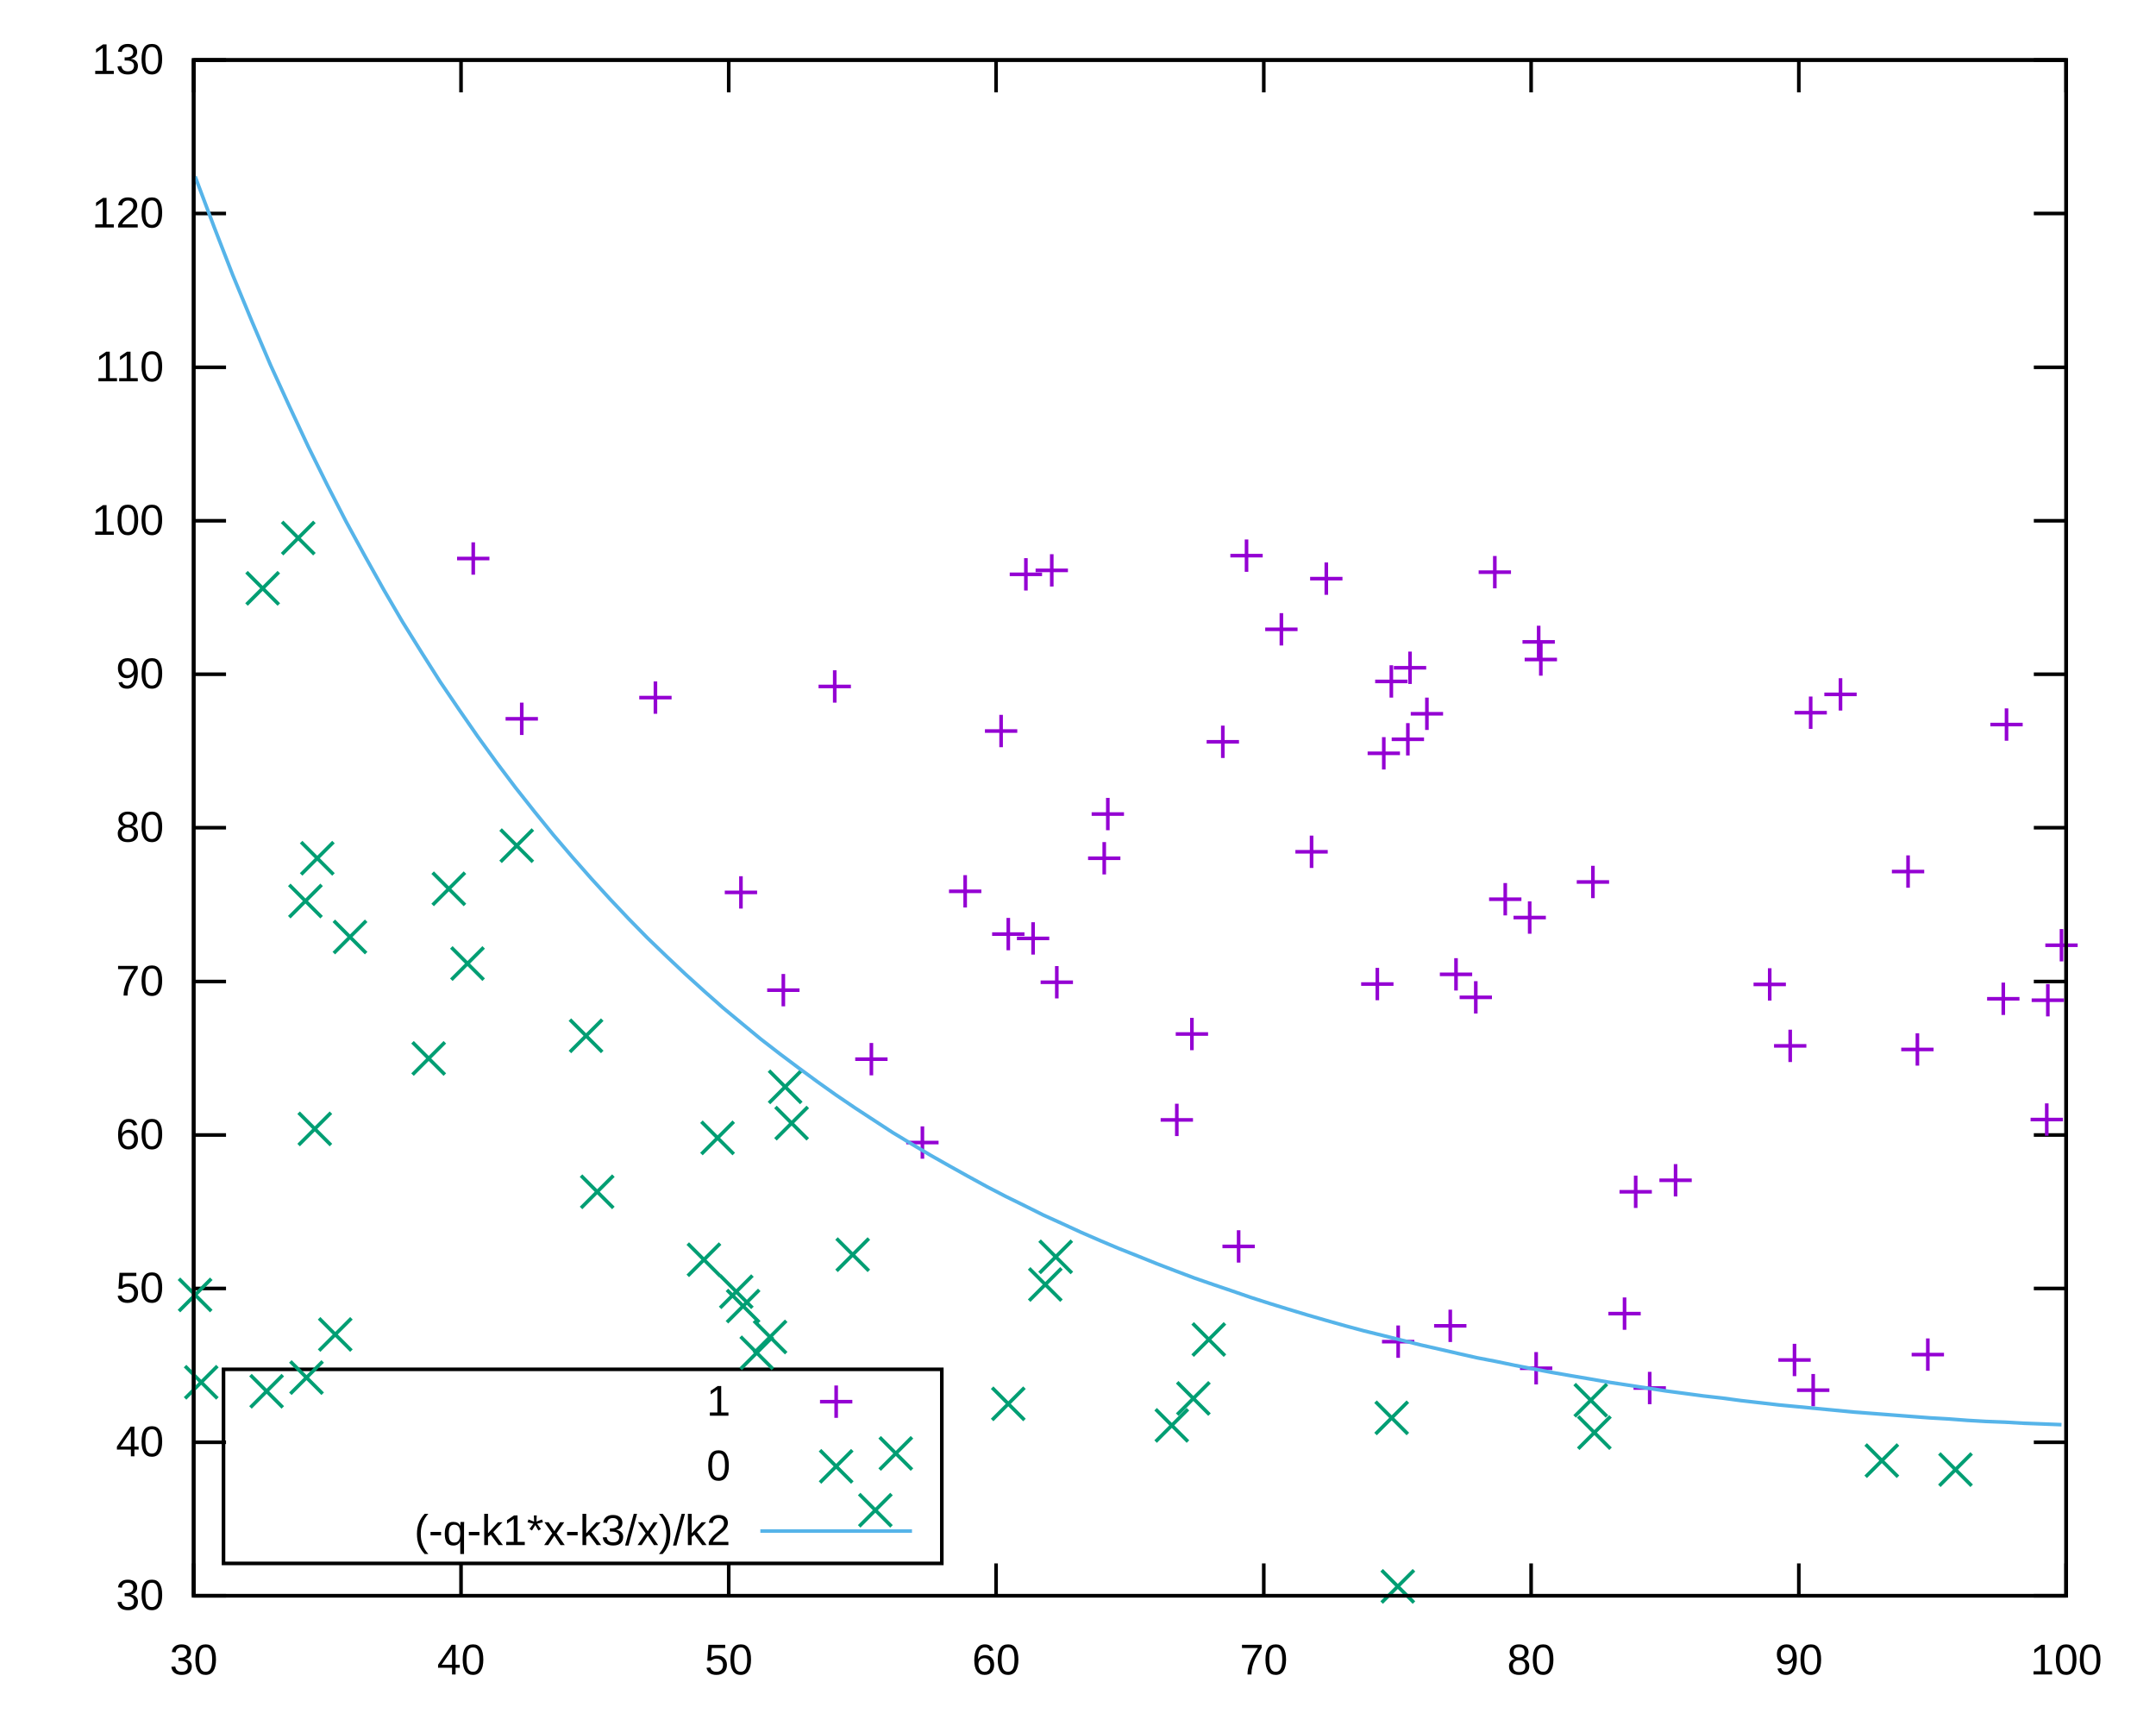
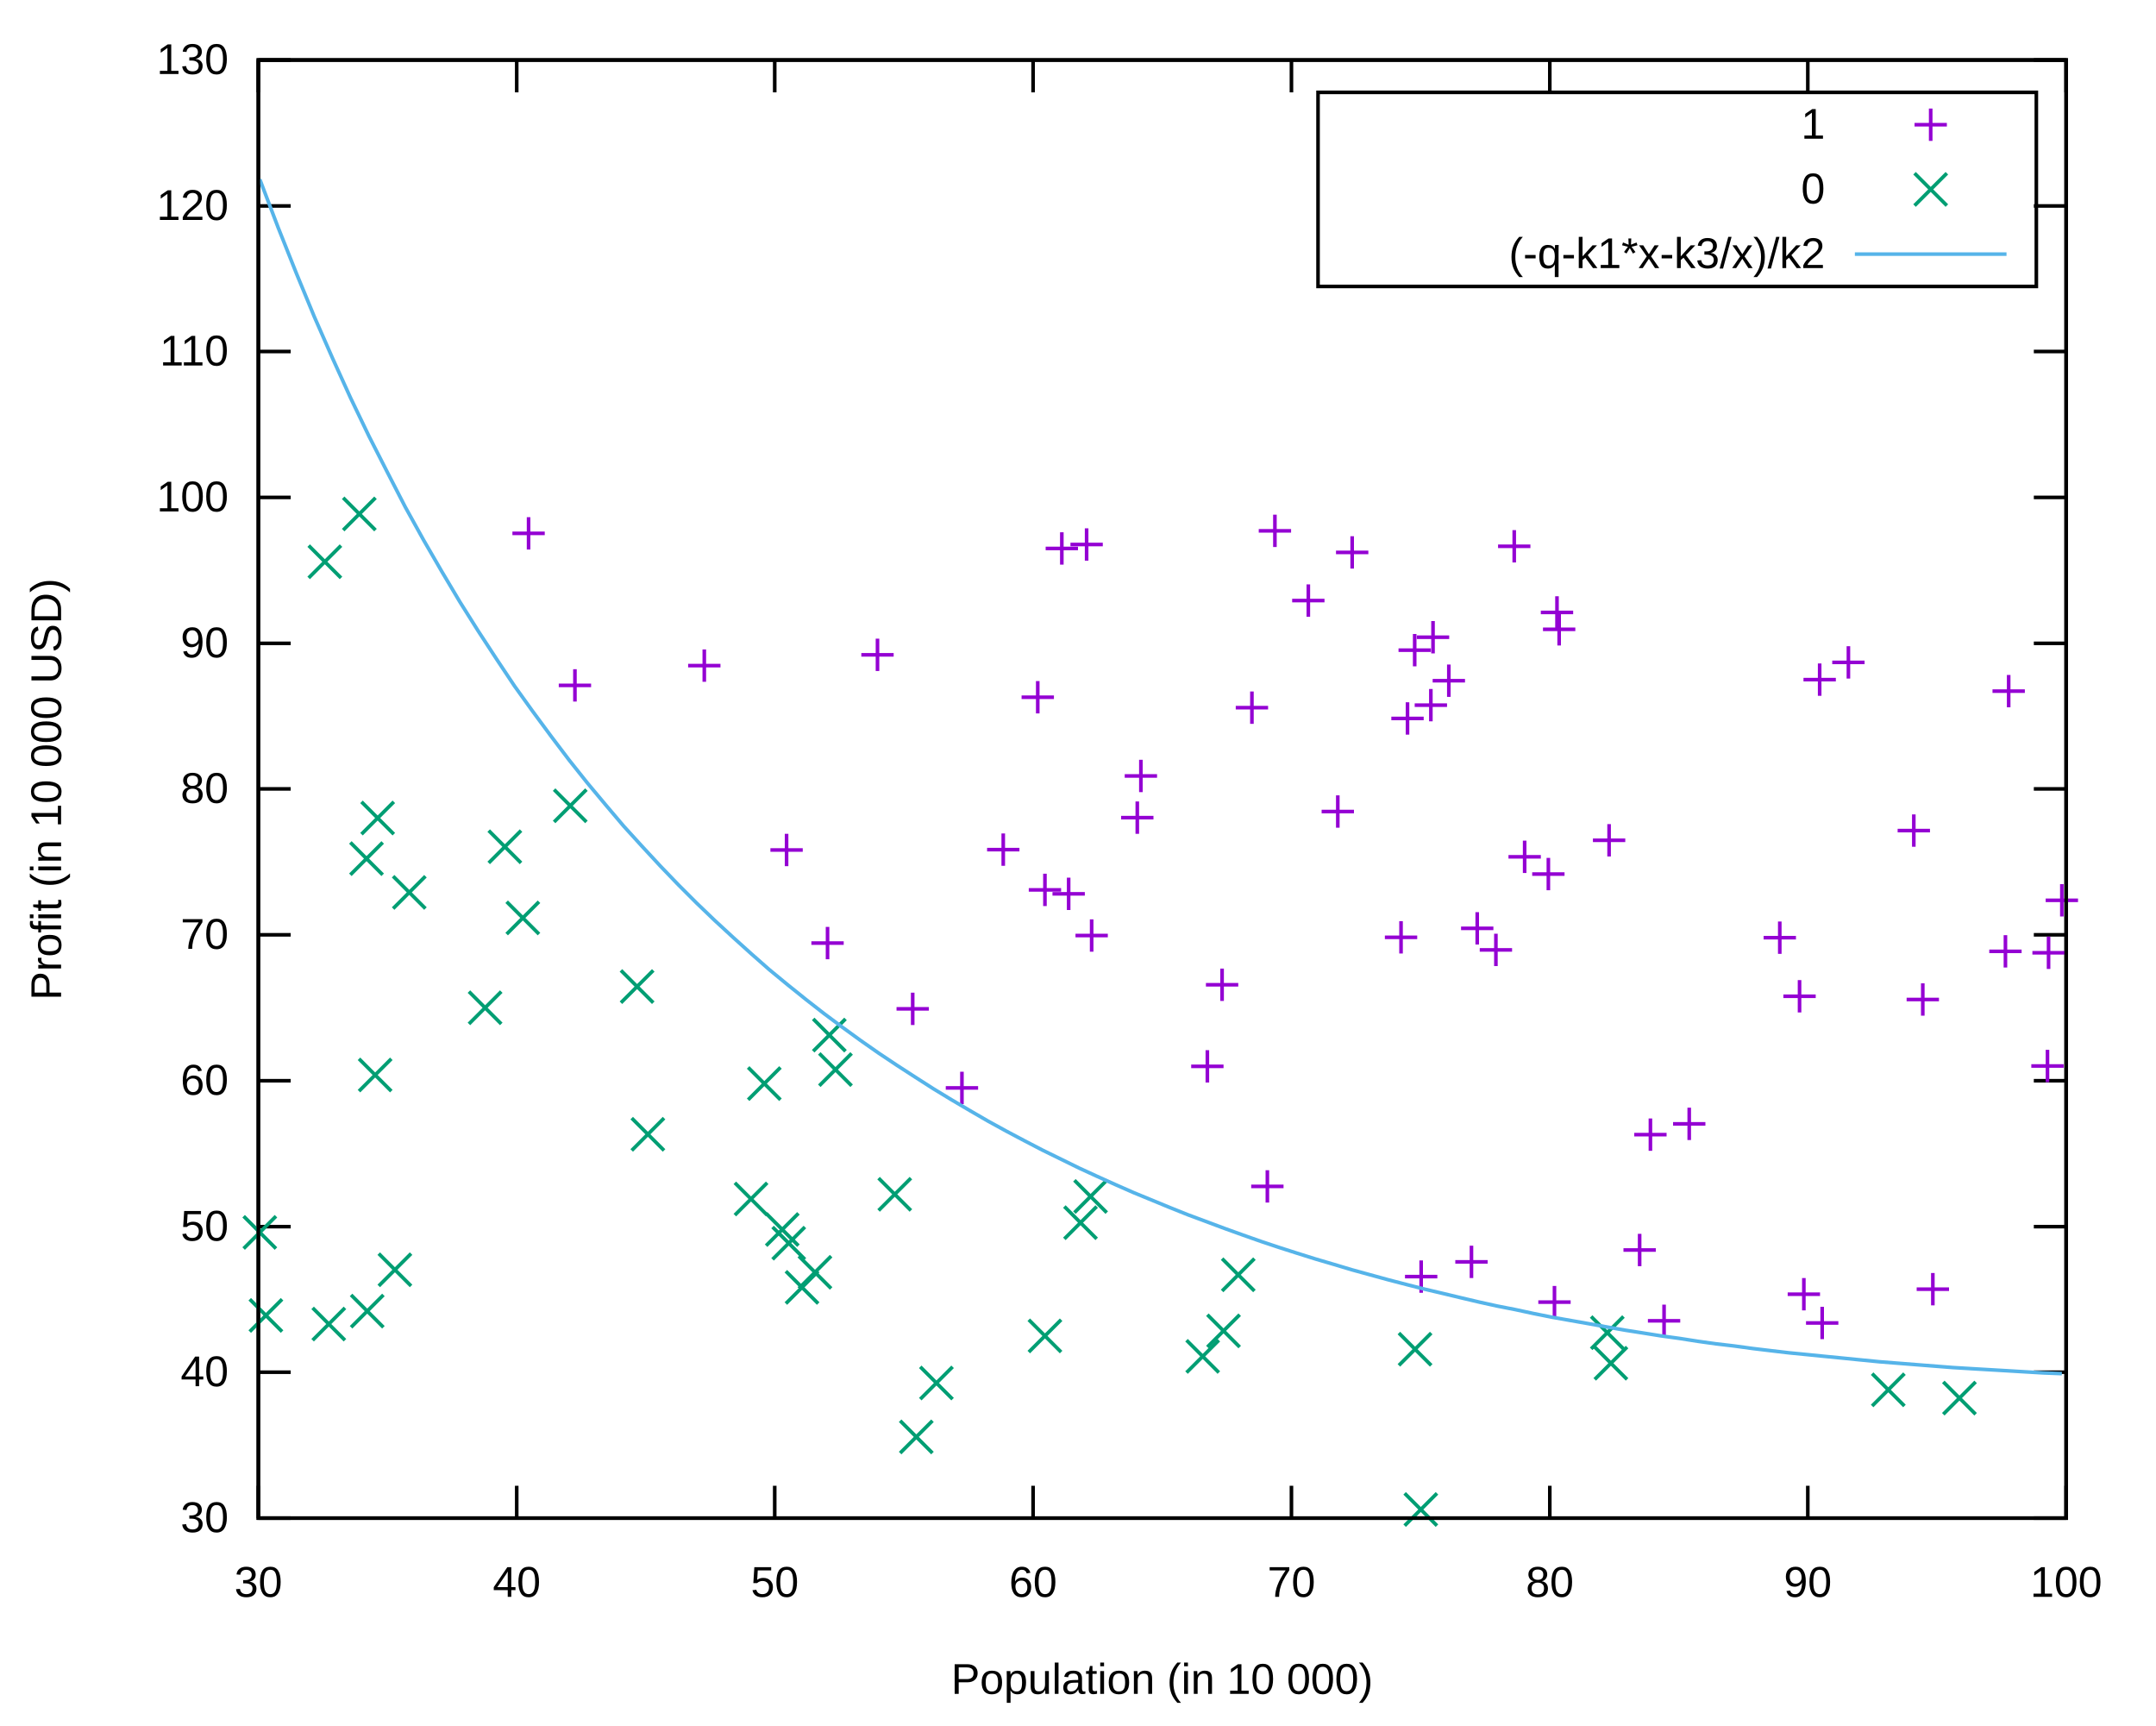
<svg xmlns="http://www.w3.org/2000/svg" xmlns:xlink="http://www.w3.org/1999/xlink" width="600" height="480" viewBox="0 0 600 480">
  <g id="gnuplot_canvas">
    <rect x="0" y="0" width="600" height="480" fill="none" />
    <defs>
      <circle id="gpDot" r="0.5" stroke-width="0.5" />
      <path id="gpPt0" stroke-width="0.222" stroke="currentColor" d="M-1,0 h2 M0,-1 v2" />
      <path id="gpPt1" stroke-width="0.222" stroke="currentColor" d="M-1,-1 L1,1 M1,-1 L-1,1" />
      <path id="gpPt2" stroke-width="0.222" stroke="currentColor" d="M-1,0 L1,0 M0,-1 L0,1 M-1,-1 L1,1 M-1,1 L1,-1" />
      <rect id="gpPt3" stroke-width="0.222" stroke="currentColor" x="-1" y="-1" width="2" height="2" />
      <rect id="gpPt4" stroke-width="0.222" stroke="currentColor" fill="currentColor" x="-1" y="-1" width="2" height="2" />
      <circle id="gpPt5" stroke-width="0.222" stroke="currentColor" cx="0" cy="0" r="1" />
      <use xlink:href="#gpPt5" id="gpPt6" fill="currentColor" stroke="none" />
      <path id="gpPt7" stroke-width="0.222" stroke="currentColor" d="M0,-1.33 L-1.33,0.67 L1.33,0.67 z" />
      <use xlink:href="#gpPt7" id="gpPt8" fill="currentColor" stroke="none" />
      <use xlink:href="#gpPt7" id="gpPt9" stroke="currentColor" transform="rotate(180)" />
      <use xlink:href="#gpPt9" id="gpPt10" fill="currentColor" stroke="none" />
      <use xlink:href="#gpPt3" id="gpPt11" stroke="currentColor" transform="rotate(45)" />
      <use xlink:href="#gpPt11" id="gpPt12" fill="currentColor" stroke="none" />
      <path id="gpPt13" stroke-width="0.222" stroke="currentColor" d="M0,1.330 L1.265,0.411 L0.782,-1.067 L-0.782,-1.076 L-1.265,0.411 z" />
      <use xlink:href="#gpPt13" id="gpPt14" fill="currentColor" stroke="none" />
      <filter id="textbox" filterUnits="objectBoundingBox" x="0" y="0" height="1" width="1">
        <feFlood flood-color="white" flood-opacity="1" result="bgnd" />
        <feComposite in="SourceGraphic" in2="bgnd" operator="atop" />
      </filter>
      <filter id="greybox" filterUnits="objectBoundingBox" x="0" y="0" height="1" width="1">
        <feFlood flood-color="lightgrey" flood-opacity="1" result="grey" />
        <feComposite in="SourceGraphic" in2="grey" operator="atop" />
      </filter>
    </defs>
    <g fill="none" color="white" stroke="black" stroke-width="1.00" stroke-linecap="butt" stroke-linejoin="miter">
</g>
    <g fill="none" color="black" stroke="currentColor" stroke-width="1.00" stroke-linecap="butt" stroke-linejoin="miter">
-       <path stroke="black" d="M53.9,444.0 L62.9,444.0 M575.0,444.0 L566.0,444.0  " />
-       <g transform="translate(45.6,447.9)" stroke="none" fill="black" font-family="Arial" font-size="12.00" text-anchor="end">
+       <path stroke="black" d="M71.9,422.4 L80.9,422.4 M575.0,422.4 L566.0,422.4  " />
+       <g transform="translate(63.6,426.3)" stroke="none" fill="black" font-family="Arial" font-size="12.00" text-anchor="end">
        <text>
          <tspan font-family="Arial"> 30</tspan>
        </text>
      </g>
    </g>
    <g fill="none" color="black" stroke="currentColor" stroke-width="1.00" stroke-linecap="butt" stroke-linejoin="miter">
-       <path stroke="black" d="M53.9,401.3 L62.9,401.3 M575.0,401.3 L566.0,401.3  " />
-       <g transform="translate(45.6,405.2)" stroke="none" fill="black" font-family="Arial" font-size="12.00" text-anchor="end">
+       <path stroke="black" d="M71.9,381.8 L80.9,381.8 M575.0,381.8 L566.0,381.8  " />
+       <g transform="translate(63.6,385.7)" stroke="none" fill="black" font-family="Arial" font-size="12.00" text-anchor="end">
        <text>
          <tspan font-family="Arial"> 40</tspan>
        </text>
      </g>
    </g>
    <g fill="none" color="black" stroke="currentColor" stroke-width="1.00" stroke-linecap="butt" stroke-linejoin="miter">
-       <path stroke="black" d="M53.9,358.5 L62.9,358.5 M575.0,358.5 L566.0,358.5  " />
-       <g transform="translate(45.6,362.4)" stroke="none" fill="black" font-family="Arial" font-size="12.00" text-anchor="end">
+       <path stroke="black" d="M71.9,341.3 L80.9,341.3 M575.0,341.3 L566.0,341.3  " />
+       <g transform="translate(63.6,345.2)" stroke="none" fill="black" font-family="Arial" font-size="12.00" text-anchor="end">
        <text>
          <tspan font-family="Arial"> 50</tspan>
        </text>
      </g>
    </g>
    <g fill="none" color="black" stroke="currentColor" stroke-width="1.00" stroke-linecap="butt" stroke-linejoin="miter">
-       <path stroke="black" d="M53.9,315.8 L62.9,315.8 M575.0,315.8 L566.0,315.8  " />
-       <g transform="translate(45.6,319.7)" stroke="none" fill="black" font-family="Arial" font-size="12.00" text-anchor="end">
+       <path stroke="black" d="M71.9,300.7 L80.9,300.7 M575.0,300.7 L566.0,300.7  " />
+       <g transform="translate(63.6,304.6)" stroke="none" fill="black" font-family="Arial" font-size="12.00" text-anchor="end">
        <text>
          <tspan font-family="Arial"> 60</tspan>
        </text>
      </g>
    </g>
    <g fill="none" color="black" stroke="currentColor" stroke-width="1.00" stroke-linecap="butt" stroke-linejoin="miter">
-       <path stroke="black" d="M53.9,273.1 L62.9,273.1 M575.0,273.1 L566.0,273.1  " />
-       <g transform="translate(45.6,277.0)" stroke="none" fill="black" font-family="Arial" font-size="12.00" text-anchor="end">
+       <path stroke="black" d="M71.9,260.1 L80.9,260.1 M575.0,260.1 L566.0,260.1  " />
+       <g transform="translate(63.6,264.0)" stroke="none" fill="black" font-family="Arial" font-size="12.00" text-anchor="end">
        <text>
          <tspan font-family="Arial"> 70</tspan>
        </text>
      </g>
    </g>
    <g fill="none" color="black" stroke="currentColor" stroke-width="1.00" stroke-linecap="butt" stroke-linejoin="miter">
-       <path stroke="black" d="M53.9,230.3 L62.9,230.3 M575.0,230.3 L566.0,230.3  " />
-       <g transform="translate(45.6,234.2)" stroke="none" fill="black" font-family="Arial" font-size="12.00" text-anchor="end">
+       <path stroke="black" d="M71.9,219.5 L80.9,219.5 M575.0,219.5 L566.0,219.5  " />
+       <g transform="translate(63.6,223.4)" stroke="none" fill="black" font-family="Arial" font-size="12.00" text-anchor="end">
        <text>
          <tspan font-family="Arial"> 80</tspan>
        </text>
      </g>
    </g>
    <g fill="none" color="black" stroke="currentColor" stroke-width="1.00" stroke-linecap="butt" stroke-linejoin="miter">
-       <path stroke="black" d="M53.9,187.6 L62.9,187.6 M575.0,187.6 L566.0,187.6  " />
-       <g transform="translate(45.6,191.5)" stroke="none" fill="black" font-family="Arial" font-size="12.00" text-anchor="end">
+       <path stroke="black" d="M71.9,179.0 L80.9,179.0 M575.0,179.0 L566.0,179.0  " />
+       <g transform="translate(63.6,182.9)" stroke="none" fill="black" font-family="Arial" font-size="12.00" text-anchor="end">
        <text>
          <tspan font-family="Arial"> 90</tspan>
        </text>
      </g>
    </g>
    <g fill="none" color="black" stroke="currentColor" stroke-width="1.00" stroke-linecap="butt" stroke-linejoin="miter">
-       <path stroke="black" d="M53.9,144.9 L62.9,144.9 M575.0,144.9 L566.0,144.9  " />
-       <g transform="translate(45.6,148.8)" stroke="none" fill="black" font-family="Arial" font-size="12.00" text-anchor="end">
+       <path stroke="black" d="M71.9,138.4 L80.9,138.4 M575.0,138.4 L566.0,138.4  " />
+       <g transform="translate(63.6,142.3)" stroke="none" fill="black" font-family="Arial" font-size="12.00" text-anchor="end">
        <text>
          <tspan font-family="Arial"> 100</tspan>
        </text>
      </g>
    </g>
    <g fill="none" color="black" stroke="currentColor" stroke-width="1.00" stroke-linecap="butt" stroke-linejoin="miter">
-       <path stroke="black" d="M53.9,102.2 L62.9,102.2 M575.0,102.2 L566.0,102.2  " />
-       <g transform="translate(45.6,106.1)" stroke="none" fill="black" font-family="Arial" font-size="12.00" text-anchor="end">
+       <path stroke="black" d="M71.9,97.8 L80.9,97.8 M575.0,97.8 L566.0,97.8  " />
+       <g transform="translate(63.6,101.7)" stroke="none" fill="black" font-family="Arial" font-size="12.00" text-anchor="end">
        <text>
          <tspan font-family="Arial"> 110</tspan>
        </text>
      </g>
    </g>
    <g fill="none" color="black" stroke="currentColor" stroke-width="1.00" stroke-linecap="butt" stroke-linejoin="miter">
-       <path stroke="black" d="M53.9,59.4 L62.9,59.4 M575.0,59.4 L566.0,59.4  " />
-       <g transform="translate(45.6,63.3)" stroke="none" fill="black" font-family="Arial" font-size="12.00" text-anchor="end">
+       <path stroke="black" d="M71.9,57.3 L80.9,57.3 M575.0,57.3 L566.0,57.3  " />
+       <g transform="translate(63.6,61.2)" stroke="none" fill="black" font-family="Arial" font-size="12.00" text-anchor="end">
        <text>
          <tspan font-family="Arial"> 120</tspan>
        </text>
      </g>
    </g>
    <g fill="none" color="black" stroke="currentColor" stroke-width="1.00" stroke-linecap="butt" stroke-linejoin="miter">
-       <path stroke="black" d="M53.9,16.7 L62.9,16.7 M575.0,16.7 L566.0,16.7  " />
-       <g transform="translate(45.6,20.6)" stroke="none" fill="black" font-family="Arial" font-size="12.00" text-anchor="end">
+       <path stroke="black" d="M71.9,16.7 L80.9,16.7 M575.0,16.7 L566.0,16.7  " />
+       <g transform="translate(63.6,20.6)" stroke="none" fill="black" font-family="Arial" font-size="12.00" text-anchor="end">
        <text>
          <tspan font-family="Arial"> 130</tspan>
        </text>
      </g>
    </g>
    <g fill="none" color="black" stroke="currentColor" stroke-width="1.00" stroke-linecap="butt" stroke-linejoin="miter">
-       <path stroke="black" d="M53.9,444.0 L53.9,435.0 M53.9,16.7 L53.9,25.7  " />
-       <g transform="translate(53.9,465.9)" stroke="none" fill="black" font-family="Arial" font-size="12.00" text-anchor="middle">
+       <path stroke="black" d="M71.9,422.4 L71.9,413.4 M71.9,16.7 L71.9,25.7  " />
+       <g transform="translate(71.9,444.3)" stroke="none" fill="black" font-family="Arial" font-size="12.00" text-anchor="middle">
        <text>
          <tspan font-family="Arial"> 30</tspan>
        </text>
      </g>
    </g>
    <g fill="none" color="black" stroke="currentColor" stroke-width="1.00" stroke-linecap="butt" stroke-linejoin="miter">
-       <path stroke="black" d="M128.3,444.0 L128.3,435.0 M128.3,16.7 L128.3,25.7  " />
-       <g transform="translate(128.3,465.9)" stroke="none" fill="black" font-family="Arial" font-size="12.00" text-anchor="middle">
+       <path stroke="black" d="M143.8,422.4 L143.8,413.4 M143.8,16.7 L143.8,25.7  " />
+       <g transform="translate(143.8,444.3)" stroke="none" fill="black" font-family="Arial" font-size="12.00" text-anchor="middle">
        <text>
          <tspan font-family="Arial"> 40</tspan>
        </text>
      </g>
    </g>
    <g fill="none" color="black" stroke="currentColor" stroke-width="1.00" stroke-linecap="butt" stroke-linejoin="miter">
-       <path stroke="black" d="M202.8,444.0 L202.8,435.0 M202.8,16.7 L202.8,25.7  " />
-       <g transform="translate(202.8,465.9)" stroke="none" fill="black" font-family="Arial" font-size="12.00" text-anchor="middle">
+       <path stroke="black" d="M215.6,422.4 L215.6,413.4 M215.6,16.7 L215.6,25.7  " />
+       <g transform="translate(215.6,444.3)" stroke="none" fill="black" font-family="Arial" font-size="12.00" text-anchor="middle">
        <text>
          <tspan font-family="Arial"> 50</tspan>
        </text>
      </g>
    </g>
    <g fill="none" color="black" stroke="currentColor" stroke-width="1.00" stroke-linecap="butt" stroke-linejoin="miter">
-       <path stroke="black" d="M277.2,444.0 L277.2,435.0 M277.2,16.7 L277.2,25.7  " />
-       <g transform="translate(277.2,465.9)" stroke="none" fill="black" font-family="Arial" font-size="12.00" text-anchor="middle">
+       <path stroke="black" d="M287.5,422.4 L287.5,413.4 M287.5,16.7 L287.5,25.7  " />
+       <g transform="translate(287.5,444.3)" stroke="none" fill="black" font-family="Arial" font-size="12.00" text-anchor="middle">
        <text>
          <tspan font-family="Arial"> 60</tspan>
        </text>
      </g>
    </g>
    <g fill="none" color="black" stroke="currentColor" stroke-width="1.00" stroke-linecap="butt" stroke-linejoin="miter">
-       <path stroke="black" d="M351.7,444.0 L351.7,435.0 M351.7,16.7 L351.7,25.7  " />
-       <g transform="translate(351.7,465.9)" stroke="none" fill="black" font-family="Arial" font-size="12.00" text-anchor="middle">
+       <path stroke="black" d="M359.4,422.4 L359.4,413.4 M359.4,16.7 L359.4,25.7  " />
+       <g transform="translate(359.4,444.3)" stroke="none" fill="black" font-family="Arial" font-size="12.00" text-anchor="middle">
        <text>
          <tspan font-family="Arial"> 70</tspan>
        </text>
      </g>
    </g>
    <g fill="none" color="black" stroke="currentColor" stroke-width="1.00" stroke-linecap="butt" stroke-linejoin="miter">
-       <path stroke="black" d="M426.1,444.0 L426.1,435.0 M426.1,16.7 L426.1,25.7  " />
-       <g transform="translate(426.1,465.9)" stroke="none" fill="black" font-family="Arial" font-size="12.00" text-anchor="middle">
+       <path stroke="black" d="M431.3,422.4 L431.3,413.4 M431.3,16.7 L431.3,25.7  " />
+       <g transform="translate(431.3,444.3)" stroke="none" fill="black" font-family="Arial" font-size="12.00" text-anchor="middle">
        <text>
          <tspan font-family="Arial"> 80</tspan>
        </text>
      </g>
    </g>
    <g fill="none" color="black" stroke="currentColor" stroke-width="1.00" stroke-linecap="butt" stroke-linejoin="miter">
-       <path stroke="black" d="M500.6,444.0 L500.6,435.0 M500.6,16.7 L500.6,25.7  " />
-       <g transform="translate(500.6,465.9)" stroke="none" fill="black" font-family="Arial" font-size="12.00" text-anchor="middle">
+       <path stroke="black" d="M503.1,422.4 L503.1,413.4 M503.1,16.7 L503.1,25.7  " />
+       <g transform="translate(503.1,444.3)" stroke="none" fill="black" font-family="Arial" font-size="12.00" text-anchor="middle">
        <text>
          <tspan font-family="Arial"> 90</tspan>
        </text>
      </g>
    </g>
    <g fill="none" color="black" stroke="currentColor" stroke-width="1.00" stroke-linecap="butt" stroke-linejoin="miter">
-       <path stroke="black" d="M575.0,444.0 L575.0,435.0 M575.0,16.7 L575.0,25.7  " />
-       <g transform="translate(575.0,465.9)" stroke="none" fill="black" font-family="Arial" font-size="12.00" text-anchor="middle">
+       <path stroke="black" d="M575.0,422.4 L575.0,413.4 M575.0,16.7 L575.0,25.7  " />
+       <g transform="translate(575.0,444.3)" stroke="none" fill="black" font-family="Arial" font-size="12.00" text-anchor="middle">
        <text>
          <tspan font-family="Arial"> 100</tspan>
        </text>
      </g>
    </g>
    <g fill="none" color="black" stroke="currentColor" stroke-width="1.00" stroke-linecap="butt" stroke-linejoin="miter">
</g>
    <g fill="none" color="black" stroke="currentColor" stroke-width="1.00" stroke-linecap="butt" stroke-linejoin="miter">
-       <path stroke="black" d="M53.9,16.7 L53.9,444.0 L575.0,444.0 L575.0,16.7 L53.9,16.7 Z  " />
-     </g>
-     <g fill="none" color="black" stroke="currentColor" stroke-width="1.00" stroke-linecap="butt" stroke-linejoin="miter">
- </g>
-     <g fill="none" color="black" stroke="currentColor" stroke-width="1.00" stroke-linecap="butt" stroke-linejoin="miter">
-       <path stroke="black" d="M62.2,435.0 L62.2,381.0 L262.1,381.0 L262.1,435.0 L62.2,435.0 Z  " />
+       <path stroke="black" d="M71.9,16.7 L71.9,422.4 L575.0,422.4 L575.0,16.7 L71.9,16.7 Z  " />
+     </g>
+     <g fill="none" color="black" stroke="currentColor" stroke-width="1.00" stroke-linecap="butt" stroke-linejoin="miter">
+       <g transform="translate(17.0,219.6) rotate(270)" stroke="none" fill="black" font-family="Arial" font-size="12.00" text-anchor="middle">
+         <text>
+           <tspan font-family="Arial">Profit (in 10 000 USD)</tspan>
+         </text>
+       </g>
+     </g>
+     <g fill="none" color="black" stroke="currentColor" stroke-width="1.00" stroke-linecap="butt" stroke-linejoin="miter">
+       <g transform="translate(323.4,471.3)" stroke="none" fill="black" font-family="Arial" font-size="12.00" text-anchor="middle">
+         <text>
+           <tspan font-family="Arial">Population (in 10 000)</tspan>
+         </text>
+       </g>
+     </g>
+     <g fill="none" color="black" stroke="currentColor" stroke-width="1.00" stroke-linecap="butt" stroke-linejoin="miter">
+ </g>
+     <g fill="none" color="black" stroke="currentColor" stroke-width="1.00" stroke-linecap="butt" stroke-linejoin="miter">
+       <path stroke="black" d="M366.8,79.7 L366.8,25.7 L566.7,25.7 L566.7,79.7 L366.8,79.7 Z  " />
    </g>
    <g id="gnuplot_plot_1">
      <g fill="none" color="black" stroke="currentColor" stroke-width="1.00" stroke-linecap="butt" stroke-linejoin="miter">
-         <g transform="translate(203.3,393.9)" stroke="none" fill="black" font-family="Arial" font-size="12.00" text-anchor="end">
+         <g transform="translate(507.9,38.6)" stroke="none" fill="black" font-family="Arial" font-size="12.00" text-anchor="end">
          <text>
            <tspan font-family="Arial">1</tspan>
          </text>
        </g>
      </g>
      <g fill="none" color="black" stroke="currentColor" stroke-width="1.00" stroke-linecap="butt" stroke-linejoin="miter">
-         <use xlink:href="#gpPt0" transform="translate(278.6,203.4) scale(4.50)" color="rgb(148,   0, 211)" />
-         <use xlink:href="#gpPt0" transform="translate(418.9,250.2) scale(4.50)" color="rgb(148,   0, 211)" />
-         <use xlink:href="#gpPt0" transform="translate(285.5,159.8) scale(4.50)" color="rgb(148,   0, 211)" />
-         <use xlink:href="#gpPt0" transform="translate(389.1,373.3) scale(4.50)" color="rgb(148,   0, 211)" />
-         <use xlink:href="#gpPt0" transform="translate(397.1,198.6) scale(4.50)" color="rgb(148,   0, 211)" />
-         <use xlink:href="#gpPt0" transform="translate(459.1,386.2) scale(4.50)" color="rgb(148,   0, 211)" />
-         <use xlink:href="#gpPt0" transform="translate(443.3,245.4) scale(4.50)" color="rgb(148,   0, 211)" />
-         <use xlink:href="#gpPt0" transform="translate(346.9,154.6) scale(4.50)" color="rgb(148,   0, 211)" />
-         <use xlink:href="#gpPt0" transform="translate(232.3,191.0) scale(4.50)" color="rgb(148,   0, 211)" />
-         <use xlink:href="#gpPt0" transform="translate(344.7,346.8) scale(4.50)" color="rgb(148,   0, 211)" />
-         <use xlink:href="#gpPt0" transform="translate(356.6,175.1) scale(4.50)" color="rgb(148,   0, 211)" />
-         <use xlink:href="#gpPt0" transform="translate(403.6,368.9) scale(4.50)" color="rgb(148,   0, 211)" />
-         <use xlink:href="#gpPt0" transform="translate(498.2,291.0) scale(4.50)" color="rgb(148,   0, 211)" />
-         <use xlink:href="#gpPt0" transform="translate(410.7,277.5) scale(4.50)" color="rgb(148,   0, 211)" />
-         <use xlink:href="#gpPt0" transform="translate(294.1,273.3) scale(4.50)" color="rgb(148,   0, 211)" />
-         <use xlink:href="#gpPt0" transform="translate(427.5,380.7) scale(4.50)" color="rgb(148,   0, 211)" />
-         <use xlink:href="#gpPt0" transform="translate(287.5,261.1) scale(4.50)" color="rgb(148,   0, 211)" />
-         <use xlink:href="#gpPt0" transform="translate(466.3,328.4) scale(4.50)" color="rgb(148,   0, 211)" />
-         <use xlink:href="#gpPt0" transform="translate(218.0,275.5) scale(4.50)" color="rgb(148,   0, 211)" />
-         <use xlink:href="#gpPt0" transform="translate(308.3,226.5) scale(4.50)" color="rgb(148,   0, 211)" />
-         <use xlink:href="#gpPt0" transform="translate(455.2,331.6) scale(4.50)" color="rgb(148,   0, 211)" />
-         <use xlink:href="#gpPt0" transform="translate(533.6,292.0) scale(4.50)" color="rgb(148,   0, 211)" />
-         <use xlink:href="#gpPt0" transform="translate(405.2,271.1) scale(4.50)" color="rgb(148,   0, 211)" />
-         <use xlink:href="#gpPt0" transform="translate(558.4,201.6) scale(4.50)" color="rgb(148,   0, 211)" />
-         <use xlink:href="#gpPt0" transform="translate(292.7,158.7) scale(4.50)" color="rgb(148,   0, 211)" />
-         <use xlink:href="#gpPt0" transform="translate(512.2,193.2) scale(4.50)" color="rgb(148,   0, 211)" />
-         <use xlink:href="#gpPt0" transform="translate(425.7,255.3) scale(4.50)" color="rgb(148,   0, 211)" />
-         <use xlink:href="#gpPt0" transform="translate(569.6,311.5) scale(4.50)" color="rgb(148,   0, 211)" />
-         <use xlink:href="#gpPt0" transform="translate(504.6,386.8) scale(4.50)" color="rgb(148,   0, 211)" />
-         <use xlink:href="#gpPt0" transform="translate(557.5,277.9) scale(4.50)" color="rgb(148,   0, 211)" />
-         <use xlink:href="#gpPt0" transform="translate(383.3,273.8) scale(4.50)" color="rgb(148,   0, 211)" />
-         <use xlink:href="#gpPt0" transform="translate(365.0,237.0) scale(4.50)" color="rgb(148,   0, 211)" />
-         <use xlink:href="#gpPt0" transform="translate(391.8,205.7) scale(4.50)" color="rgb(148,   0, 211)" />
-         <use xlink:href="#gpPt0" transform="translate(131.7,155.4) scale(4.50)" color="rgb(148,   0, 211)" />
-         <use xlink:href="#gpPt0" transform="translate(428.2,178.6) scale(4.50)" color="rgb(148,   0, 211)" />
-         <use xlink:href="#gpPt0" transform="translate(327.5,311.6) scale(4.50)" color="rgb(148,   0, 211)" />
-         <use xlink:href="#gpPt0" transform="translate(307.3,238.8) scale(4.50)" color="rgb(148,   0, 211)" />
-         <use xlink:href="#gpPt0" transform="translate(369.1,161.0) scale(4.50)" color="rgb(148,   0, 211)" />
-         <use xlink:href="#gpPt0" transform="translate(280.6,259.9) scale(4.50)" color="rgb(148,   0, 211)" />
-         <use xlink:href="#gpPt0" transform="translate(268.6,248.0) scale(4.50)" color="rgb(148,   0, 211)" />
-         <use xlink:href="#gpPt0" transform="translate(573.7,263.0) scale(4.50)" color="rgb(148,   0, 211)" />
-         <use xlink:href="#gpPt0" transform="translate(182.4,194.1) scale(4.50)" color="rgb(148,   0, 211)" />
-         <use xlink:href="#gpPt0" transform="translate(206.2,248.3) scale(4.50)" color="rgb(148,   0, 211)" />
-         <use xlink:href="#gpPt0" transform="translate(492.5,273.9) scale(4.50)" color="rgb(148,   0, 211)" />
-         <use xlink:href="#gpPt0" transform="translate(536.5,376.9) scale(4.50)" color="rgb(148,   0, 211)" />
-         <use xlink:href="#gpPt0" transform="translate(331.7,287.7) scale(4.50)" color="rgb(148,   0, 211)" />
-         <use xlink:href="#gpPt0" transform="translate(256.7,317.9) scale(4.50)" color="rgb(148,   0, 211)" />
-         <use xlink:href="#gpPt0" transform="translate(428.8,183.5) scale(4.50)" color="rgb(148,   0, 211)" />
-         <use xlink:href="#gpPt0" transform="translate(340.3,206.4) scale(4.50)" color="rgb(148,   0, 211)" />
-         <use xlink:href="#gpPt0" transform="translate(392.4,185.8) scale(4.50)" color="rgb(148,   0, 211)" />
-         <use xlink:href="#gpPt0" transform="translate(416.0,159.2) scale(4.50)" color="rgb(148,   0, 211)" />
-         <use xlink:href="#gpPt0" transform="translate(531.0,242.5) scale(4.50)" color="rgb(148,   0, 211)" />
-         <use xlink:href="#gpPt0" transform="translate(503.9,198.3) scale(4.50)" color="rgb(148,   0, 211)" />
-         <use xlink:href="#gpPt0" transform="translate(385.1,209.6) scale(4.50)" color="rgb(148,   0, 211)" />
-         <use xlink:href="#gpPt0" transform="translate(499.4,378.4) scale(4.50)" color="rgb(148,   0, 211)" />
-         <use xlink:href="#gpPt0" transform="translate(452.1,365.5) scale(4.50)" color="rgb(148,   0, 211)" />
-         <use xlink:href="#gpPt0" transform="translate(145.2,200.0) scale(4.50)" color="rgb(148,   0, 211)" />
-         <use xlink:href="#gpPt0" transform="translate(569.9,278.3) scale(4.50)" color="rgb(148,   0, 211)" />
-         <use xlink:href="#gpPt0" transform="translate(242.5,294.7) scale(4.50)" color="rgb(148,   0, 211)" />
-         <use xlink:href="#gpPt0" transform="translate(387.2,189.6) scale(4.50)" color="rgb(148,   0, 211)" />
-         <use xlink:href="#gpPt0" transform="translate(232.7,390.0) scale(4.50)" color="rgb(148,   0, 211)" />
+         <use xlink:href="#gpPt0" transform="translate(288.8,194.0) scale(4.50)" color="rgb(148,   0, 211)" />
+         <use xlink:href="#gpPt0" transform="translate(424.3,238.4) scale(4.50)" color="rgb(148,   0, 211)" />
+         <use xlink:href="#gpPt0" transform="translate(295.5,152.6) scale(4.50)" color="rgb(148,   0, 211)" />
+         <use xlink:href="#gpPt0" transform="translate(395.5,355.2) scale(4.50)" color="rgb(148,   0, 211)" />
+         <use xlink:href="#gpPt0" transform="translate(403.2,189.4) scale(4.50)" color="rgb(148,   0, 211)" />
+         <use xlink:href="#gpPt0" transform="translate(463.1,367.5) scale(4.50)" color="rgb(148,   0, 211)" />
+         <use xlink:href="#gpPt0" transform="translate(447.8,233.8) scale(4.50)" color="rgb(148,   0, 211)" />
+         <use xlink:href="#gpPt0" transform="translate(354.8,147.7) scale(4.50)" color="rgb(148,   0, 211)" />
+         <use xlink:href="#gpPt0" transform="translate(244.2,182.2) scale(4.50)" color="rgb(148,   0, 211)" />
+         <use xlink:href="#gpPt0" transform="translate(352.7,330.1) scale(4.50)" color="rgb(148,   0, 211)" />
+         <use xlink:href="#gpPt0" transform="translate(364.1,167.1) scale(4.50)" color="rgb(148,   0, 211)" />
+         <use xlink:href="#gpPt0" transform="translate(409.5,351.1) scale(4.50)" color="rgb(148,   0, 211)" />
+         <use xlink:href="#gpPt0" transform="translate(500.8,277.2) scale(4.50)" color="rgb(148,   0, 211)" />
+         <use xlink:href="#gpPt0" transform="translate(416.3,264.3) scale(4.50)" color="rgb(148,   0, 211)" />
+         <use xlink:href="#gpPt0" transform="translate(303.8,260.3) scale(4.50)" color="rgb(148,   0, 211)" />
+         <use xlink:href="#gpPt0" transform="translate(432.6,362.3) scale(4.50)" color="rgb(148,   0, 211)" />
+         <use xlink:href="#gpPt0" transform="translate(297.4,248.7) scale(4.50)" color="rgb(148,   0, 211)" />
+         <use xlink:href="#gpPt0" transform="translate(470.1,312.7) scale(4.50)" color="rgb(148,   0, 211)" />
+         <use xlink:href="#gpPt0" transform="translate(230.3,262.4) scale(4.50)" color="rgb(148,   0, 211)" />
+         <use xlink:href="#gpPt0" transform="translate(317.5,215.9) scale(4.50)" color="rgb(148,   0, 211)" />
+         <use xlink:href="#gpPt0" transform="translate(459.3,315.7) scale(4.50)" color="rgb(148,   0, 211)" />
+         <use xlink:href="#gpPt0" transform="translate(535.1,278.1) scale(4.50)" color="rgb(148,   0, 211)" />
+         <use xlink:href="#gpPt0" transform="translate(411.1,258.3) scale(4.50)" color="rgb(148,   0, 211)" />
+         <use xlink:href="#gpPt0" transform="translate(559.0,192.3) scale(4.50)" color="rgb(148,   0, 211)" />
+         <use xlink:href="#gpPt0" transform="translate(302.4,151.5) scale(4.50)" color="rgb(148,   0, 211)" />
+         <use xlink:href="#gpPt0" transform="translate(514.4,184.3) scale(4.50)" color="rgb(148,   0, 211)" />
+         <use xlink:href="#gpPt0" transform="translate(430.9,243.2) scale(4.50)" color="rgb(148,   0, 211)" />
+         <use xlink:href="#gpPt0" transform="translate(569.8,296.6) scale(4.50)" color="rgb(148,   0, 211)" />
+         <use xlink:href="#gpPt0" transform="translate(507.1,368.1) scale(4.50)" color="rgb(148,   0, 211)" />
+         <use xlink:href="#gpPt0" transform="translate(558.1,264.7) scale(4.50)" color="rgb(148,   0, 211)" />
+         <use xlink:href="#gpPt0" transform="translate(389.9,260.8) scale(4.50)" color="rgb(148,   0, 211)" />
+         <use xlink:href="#gpPt0" transform="translate(372.3,225.8) scale(4.50)" color="rgb(148,   0, 211)" />
+         <use xlink:href="#gpPt0" transform="translate(398.2,196.2) scale(4.50)" color="rgb(148,   0, 211)" />
+         <use xlink:href="#gpPt0" transform="translate(147.1,148.4) scale(4.50)" color="rgb(148,   0, 211)" />
+         <use xlink:href="#gpPt0" transform="translate(433.3,170.4) scale(4.50)" color="rgb(148,   0, 211)" />
+         <use xlink:href="#gpPt0" transform="translate(336.0,296.7) scale(4.50)" color="rgb(148,   0, 211)" />
+         <use xlink:href="#gpPt0" transform="translate(316.5,227.5) scale(4.50)" color="rgb(148,   0, 211)" />
+         <use xlink:href="#gpPt0" transform="translate(376.3,153.7) scale(4.50)" color="rgb(148,   0, 211)" />
+         <use xlink:href="#gpPt0" transform="translate(290.8,247.6) scale(4.50)" color="rgb(148,   0, 211)" />
+         <use xlink:href="#gpPt0" transform="translate(279.2,236.4) scale(4.50)" color="rgb(148,   0, 211)" />
+         <use xlink:href="#gpPt0" transform="translate(573.8,250.5) scale(4.50)" color="rgb(148,   0, 211)" />
+         <use xlink:href="#gpPt0" transform="translate(196.0,185.2) scale(4.50)" color="rgb(148,   0, 211)" />
+         <use xlink:href="#gpPt0" transform="translate(218.9,236.5) scale(4.50)" color="rgb(148,   0, 211)" />
+         <use xlink:href="#gpPt0" transform="translate(495.3,260.9) scale(4.50)" color="rgb(148,   0, 211)" />
+         <use xlink:href="#gpPt0" transform="translate(537.9,358.7) scale(4.50)" color="rgb(148,   0, 211)" />
+         <use xlink:href="#gpPt0" transform="translate(340.1,274.0) scale(4.50)" color="rgb(148,   0, 211)" />
+         <use xlink:href="#gpPt0" transform="translate(267.7,302.7) scale(4.50)" color="rgb(148,   0, 211)" />
+         <use xlink:href="#gpPt0" transform="translate(433.9,175.1) scale(4.50)" color="rgb(148,   0, 211)" />
+         <use xlink:href="#gpPt0" transform="translate(348.4,196.9) scale(4.50)" color="rgb(148,   0, 211)" />
+         <use xlink:href="#gpPt0" transform="translate(398.8,177.3) scale(4.50)" color="rgb(148,   0, 211)" />
+         <use xlink:href="#gpPt0" transform="translate(421.4,152.0) scale(4.50)" color="rgb(148,   0, 211)" />
+         <use xlink:href="#gpPt0" transform="translate(532.6,231.1) scale(4.50)" color="rgb(148,   0, 211)" />
+         <use xlink:href="#gpPt0" transform="translate(506.4,189.1) scale(4.50)" color="rgb(148,   0, 211)" />
+         <use xlink:href="#gpPt0" transform="translate(391.7,199.9) scale(4.50)" color="rgb(148,   0, 211)" />
+         <use xlink:href="#gpPt0" transform="translate(502.0,360.1) scale(4.50)" color="rgb(148,   0, 211)" />
+         <use xlink:href="#gpPt0" transform="translate(456.3,347.8) scale(4.50)" color="rgb(148,   0, 211)" />
+         <use xlink:href="#gpPt0" transform="translate(160.0,190.7) scale(4.50)" color="rgb(148,   0, 211)" />
+         <use xlink:href="#gpPt0" transform="translate(570.1,265.1) scale(4.50)" color="rgb(148,   0, 211)" />
+         <use xlink:href="#gpPt0" transform="translate(254.0,280.7) scale(4.50)" color="rgb(148,   0, 211)" />
+         <use xlink:href="#gpPt0" transform="translate(393.7,180.9) scale(4.50)" color="rgb(148,   0, 211)" />
+         <use xlink:href="#gpPt0" transform="translate(537.3,34.7) scale(4.50)" color="rgb(148,   0, 211)" />
      </g>
    </g>
    <g id="gnuplot_plot_2">
      <g fill="none" color="black" stroke="currentColor" stroke-width="1.00" stroke-linecap="butt" stroke-linejoin="miter">
-         <g transform="translate(203.3,411.9)" stroke="none" fill="black" font-family="Arial" font-size="12.00" text-anchor="end">
+         <g transform="translate(507.9,56.6)" stroke="none" fill="black" font-family="Arial" font-size="12.00" text-anchor="end">
          <text>
            <tspan font-family="Arial">0</tspan>
          </text>
        </g>
      </g>
      <g fill="none" color="black" stroke="currentColor" stroke-width="1.00" stroke-linecap="butt" stroke-linejoin="miter">
-         <use xlink:href="#gpPt1" transform="translate(88.3,238.8) scale(4.50)" color="rgb(  0, 158, 115)" />
-         <use xlink:href="#gpPt1" transform="translate(56.0,384.6) scale(4.50)" color="rgb(  0, 158, 115)" />
-         <use xlink:href="#gpPt1" transform="translate(97.4,260.7) scale(4.50)" color="rgb(  0, 158, 115)" />
-         <use xlink:href="#gpPt1" transform="translate(166.2,331.6) scale(4.50)" color="rgb(  0, 158, 115)" />
-         <use xlink:href="#gpPt1" transform="translate(544.2,408.9) scale(4.50)" color="rgb(  0, 158, 115)" />
-         <use xlink:href="#gpPt1" transform="translate(389.0,441.4) scale(4.50)" color="rgb(  0, 158, 115)" />
-         <use xlink:href="#gpPt1" transform="translate(124.9,247.3) scale(4.50)" color="rgb(  0, 158, 115)" />
-         <use xlink:href="#gpPt1" transform="translate(336.4,372.7) scale(4.50)" color="rgb(  0, 158, 115)" />
-         <use xlink:href="#gpPt1" transform="translate(332.1,389.1) scale(4.50)" color="rgb(  0, 158, 115)" />
-         <use xlink:href="#gpPt1" transform="translate(206.8,363.4) scale(4.50)" color="rgb(  0, 158, 115)" />
-         <use xlink:href="#gpPt1" transform="translate(85.3,383.3) scale(4.50)" color="rgb(  0, 158, 115)" />
-         <use xlink:href="#gpPt1" transform="translate(523.7,406.4) scale(4.50)" color="rgb(  0, 158, 115)" />
-         <use xlink:href="#gpPt1" transform="translate(290.9,357.4) scale(4.50)" color="rgb(  0, 158, 115)" />
-         <use xlink:href="#gpPt1" transform="translate(119.3,294.5) scale(4.50)" color="rgb(  0, 158, 115)" />
-         <use xlink:href="#gpPt1" transform="translate(218.5,302.4) scale(4.50)" color="rgb(  0, 158, 115)" />
-         <use xlink:href="#gpPt1" transform="translate(130.1,268.1) scale(4.50)" color="rgb(  0, 158, 115)" />
-         <use xlink:href="#gpPt1" transform="translate(237.3,349.1) scale(4.50)" color="rgb(  0, 158, 115)" />
-         <use xlink:href="#gpPt1" transform="translate(83.0,149.7) scale(4.50)" color="rgb(  0, 158, 115)" />
-         <use xlink:href="#gpPt1" transform="translate(387.3,394.5) scale(4.50)" color="rgb(  0, 158, 115)" />
-         <use xlink:href="#gpPt1" transform="translate(85.0,250.7) scale(4.50)" color="rgb(  0, 158, 115)" />
-         <use xlink:href="#gpPt1" transform="translate(214.3,372.0) scale(4.50)" color="rgb(  0, 158, 115)" />
-         <use xlink:href="#gpPt1" transform="translate(443.7,398.6) scale(4.50)" color="rgb(  0, 158, 115)" />
-         <use xlink:href="#gpPt1" transform="translate(210.6,376.4) scale(4.50)" color="rgb(  0, 158, 115)" />
-         <use xlink:href="#gpPt1" transform="translate(293.8,349.7) scale(4.50)" color="rgb(  0, 158, 115)" />
-         <use xlink:href="#gpPt1" transform="translate(87.6,314.1) scale(4.50)" color="rgb(  0, 158, 115)" />
-         <use xlink:href="#gpPt1" transform="translate(204.9,359.4) scale(4.50)" color="rgb(  0, 158, 115)" />
-         <use xlink:href="#gpPt1" transform="translate(199.7,316.6) scale(4.50)" color="rgb(  0, 158, 115)" />
-         <use xlink:href="#gpPt1" transform="translate(73.1,163.7) scale(4.50)" color="rgb(  0, 158, 115)" />
-         <use xlink:href="#gpPt1" transform="translate(93.3,371.3) scale(4.50)" color="rgb(  0, 158, 115)" />
-         <use xlink:href="#gpPt1" transform="translate(249.3,404.4) scale(4.50)" color="rgb(  0, 158, 115)" />
-         <use xlink:href="#gpPt1" transform="translate(54.3,360.3) scale(4.50)" color="rgb(  0, 158, 115)" />
-         <use xlink:href="#gpPt1" transform="translate(163.1,288.2) scale(4.50)" color="rgb(  0, 158, 115)" />
-         <use xlink:href="#gpPt1" transform="translate(326.1,396.6) scale(4.50)" color="rgb(  0, 158, 115)" />
-         <use xlink:href="#gpPt1" transform="translate(195.9,350.5) scale(4.50)" color="rgb(  0, 158, 115)" />
-         <use xlink:href="#gpPt1" transform="translate(74.2,387.1) scale(4.50)" color="rgb(  0, 158, 115)" />
-         <use xlink:href="#gpPt1" transform="translate(280.6,390.6) scale(4.50)" color="rgb(  0, 158, 115)" />
-         <use xlink:href="#gpPt1" transform="translate(442.7,389.6) scale(4.50)" color="rgb(  0, 158, 115)" />
-         <use xlink:href="#gpPt1" transform="translate(143.8,235.3) scale(4.50)" color="rgb(  0, 158, 115)" />
-         <use xlink:href="#gpPt1" transform="translate(220.3,312.5) scale(4.50)" color="rgb(  0, 158, 115)" />
-         <use xlink:href="#gpPt1" transform="translate(243.6,420.2) scale(4.50)" color="rgb(  0, 158, 115)" />
-         <use xlink:href="#gpPt1" transform="translate(232.7,408.0) scale(4.50)" color="rgb(  0, 158, 115)" />
+         <use xlink:href="#gpPt1" transform="translate(105.1,227.6) scale(4.50)" color="rgb(  0, 158, 115)" />
+         <use xlink:href="#gpPt1" transform="translate(74.0,366.0) scale(4.50)" color="rgb(  0, 158, 115)" />
+         <use xlink:href="#gpPt1" transform="translate(113.9,248.3) scale(4.50)" color="rgb(  0, 158, 115)" />
+         <use xlink:href="#gpPt1" transform="translate(180.3,315.6) scale(4.50)" color="rgb(  0, 158, 115)" />
+         <use xlink:href="#gpPt1" transform="translate(545.3,389.0) scale(4.50)" color="rgb(  0, 158, 115)" />
+         <use xlink:href="#gpPt1" transform="translate(395.4,420.0) scale(4.50)" color="rgb(  0, 158, 115)" />
+         <use xlink:href="#gpPt1" transform="translate(140.5,235.6) scale(4.50)" color="rgb(  0, 158, 115)" />
+         <use xlink:href="#gpPt1" transform="translate(344.6,354.7) scale(4.50)" color="rgb(  0, 158, 115)" />
+         <use xlink:href="#gpPt1" transform="translate(340.5,370.3) scale(4.50)" color="rgb(  0, 158, 115)" />
+         <use xlink:href="#gpPt1" transform="translate(219.5,345.9) scale(4.50)" color="rgb(  0, 158, 115)" />
+         <use xlink:href="#gpPt1" transform="translate(102.2,364.8) scale(4.50)" color="rgb(  0, 158, 115)" />
+         <use xlink:href="#gpPt1" transform="translate(525.5,386.7) scale(4.50)" color="rgb(  0, 158, 115)" />
+         <use xlink:href="#gpPt1" transform="translate(300.7,340.2) scale(4.50)" color="rgb(  0, 158, 115)" />
+         <use xlink:href="#gpPt1" transform="translate(135.0,280.4) scale(4.50)" color="rgb(  0, 158, 115)" />
+         <use xlink:href="#gpPt1" transform="translate(230.8,288.0) scale(4.50)" color="rgb(  0, 158, 115)" />
+         <use xlink:href="#gpPt1" transform="translate(145.5,255.4) scale(4.50)" color="rgb(  0, 158, 115)" />
+         <use xlink:href="#gpPt1" transform="translate(249.0,332.3) scale(4.50)" color="rgb(  0, 158, 115)" />
+         <use xlink:href="#gpPt1" transform="translate(100.0,143.0) scale(4.50)" color="rgb(  0, 158, 115)" />
+         <use xlink:href="#gpPt1" transform="translate(393.8,375.4) scale(4.50)" color="rgb(  0, 158, 115)" />
+         <use xlink:href="#gpPt1" transform="translate(102.0,238.9) scale(4.50)" color="rgb(  0, 158, 115)" />
+         <use xlink:href="#gpPt1" transform="translate(226.8,354.0) scale(4.50)" color="rgb(  0, 158, 115)" />
+         <use xlink:href="#gpPt1" transform="translate(448.3,379.3) scale(4.50)" color="rgb(  0, 158, 115)" />
+         <use xlink:href="#gpPt1" transform="translate(223.2,358.2) scale(4.50)" color="rgb(  0, 158, 115)" />
+         <use xlink:href="#gpPt1" transform="translate(303.5,332.9) scale(4.50)" color="rgb(  0, 158, 115)" />
+         <use xlink:href="#gpPt1" transform="translate(104.4,299.1) scale(4.50)" color="rgb(  0, 158, 115)" />
+         <use xlink:href="#gpPt1" transform="translate(217.7,342.1) scale(4.50)" color="rgb(  0, 158, 115)" />
+         <use xlink:href="#gpPt1" transform="translate(212.7,301.5) scale(4.50)" color="rgb(  0, 158, 115)" />
+         <use xlink:href="#gpPt1" transform="translate(90.4,156.3) scale(4.50)" color="rgb(  0, 158, 115)" />
+         <use xlink:href="#gpPt1" transform="translate(109.9,353.3) scale(4.50)" color="rgb(  0, 158, 115)" />
+         <use xlink:href="#gpPt1" transform="translate(260.6,384.8) scale(4.50)" color="rgb(  0, 158, 115)" />
+         <use xlink:href="#gpPt1" transform="translate(72.3,342.9) scale(4.50)" color="rgb(  0, 158, 115)" />
+         <use xlink:href="#gpPt1" transform="translate(177.3,274.5) scale(4.50)" color="rgb(  0, 158, 115)" />
+         <use xlink:href="#gpPt1" transform="translate(334.7,377.4) scale(4.50)" color="rgb(  0, 158, 115)" />
+         <use xlink:href="#gpPt1" transform="translate(209.0,333.6) scale(4.50)" color="rgb(  0, 158, 115)" />
+         <use xlink:href="#gpPt1" transform="translate(91.5,368.4) scale(4.50)" color="rgb(  0, 158, 115)" />
+         <use xlink:href="#gpPt1" transform="translate(290.8,371.7) scale(4.50)" color="rgb(  0, 158, 115)" />
+         <use xlink:href="#gpPt1" transform="translate(447.3,370.8) scale(4.50)" color="rgb(  0, 158, 115)" />
+         <use xlink:href="#gpPt1" transform="translate(158.7,224.2) scale(4.50)" color="rgb(  0, 158, 115)" />
+         <use xlink:href="#gpPt1" transform="translate(232.5,297.6) scale(4.50)" color="rgb(  0, 158, 115)" />
+         <use xlink:href="#gpPt1" transform="translate(255.0,399.8) scale(4.50)" color="rgb(  0, 158, 115)" />
+         <use xlink:href="#gpPt1" transform="translate(537.3,52.7) scale(4.50)" color="rgb(  0, 158, 115)" />
      </g>
    </g>
    <g id="gnuplot_plot_3">
      <g fill="none" color="black" stroke="currentColor" stroke-width="1.00" stroke-linecap="butt" stroke-linejoin="miter">
-         <g transform="translate(203.3,429.9)" stroke="none" fill="black" font-family="Arial" font-size="12.00" text-anchor="end">
+         <g transform="translate(507.9,74.6)" stroke="none" fill="black" font-family="Arial" font-size="12.00" text-anchor="end">
          <text>(-q-k1*x-k3/x)/k2</text>
        </g>
      </g>
      <g fill="none" color="black" stroke="currentColor" stroke-width="1.00" stroke-linecap="butt" stroke-linejoin="miter">
-         <path stroke="rgb( 86, 180, 233)" d="M211.6,426.0 L253.8,426.0 M54.3,49.1 L59.6,63.2 L64.8,76.6 L70.1,89.4 L75.3,101.6 L80.6,113.2   L85.8,124.3 L91.1,135.0 L96.3,145.1 L101.6,154.8 L106.8,164.1 L112.0,173.0 L117.3,181.5 L122.5,189.7   L127.8,197.5 L133.0,205.0 L138.3,212.3 L143.5,219.2 L148.8,225.9 L154.0,232.3 L159.3,238.5 L164.5,244.4   L169.8,250.2 L175.0,255.7 L180.2,261.0 L185.5,266.1 L190.7,271.0 L196.0,275.8 L201.2,280.4 L206.5,284.8   L211.7,289.1 L217.0,293.2 L222.2,297.1 L227.5,301.0 L232.7,304.7 L238.0,308.3 L243.2,311.7 L248.4,315.1   L253.7,318.3 L258.9,321.4 L264.2,324.4 L269.4,327.3 L274.7,330.2 L279.9,332.9 L285.2,335.5 L290.4,338.1   L295.7,340.5 L300.9,342.9 L306.2,345.2 L311.4,347.4 L316.7,349.5 L321.9,351.6 L327.1,353.6 L332.4,355.6   L337.6,357.4 L342.9,359.2 L348.1,361.0 L353.4,362.7 L358.6,364.3 L363.9,365.9 L369.1,367.4 L374.4,368.9   L379.6,370.3 L384.9,371.6 L390.1,372.9 L395.3,374.2 L400.6,375.4 L405.8,376.6 L411.1,377.8 L416.3,378.8   L421.6,379.9 L426.8,380.9 L432.1,381.9 L437.3,382.8 L442.6,383.7 L447.8,384.6 L453.1,385.4 L458.3,386.2   L463.5,387.0 L468.8,387.7 L474.0,388.4 L479.3,389.0 L484.5,389.7 L489.8,390.3 L495.0,390.9 L500.3,391.4   L505.5,391.9 L510.8,392.4 L516.0,392.9 L521.3,393.3 L526.5,393.7 L531.7,394.1 L537.0,394.5 L542.2,394.8   L547.5,395.2 L552.7,395.5 L558.0,395.7 L563.2,396.0 L568.5,396.2 L573.7,396.4  " />
+         <path stroke="rgb( 86, 180, 233)" d="M516.2,70.7 L558.4,70.7 M72.3,49.9 L77.4,63.3 L82.5,76.1 L87.5,88.2 L92.6,99.8 L97.6,110.8   L102.7,121.4 L107.8,131.4 L112.8,141.1 L117.9,150.3 L123.0,159.1 L128.0,167.5 L133.1,175.6 L138.2,183.4   L143.2,190.9 L148.3,198.0 L153.4,204.9 L158.4,211.5 L163.5,217.9 L168.6,224.0 L173.6,229.9 L178.7,235.5   L183.8,241.0 L188.8,246.2 L193.9,251.3 L198.9,256.1 L204.0,260.8 L209.1,265.4 L214.1,269.8 L219.2,274.0   L224.3,278.1 L229.3,282.0 L234.4,285.8 L239.5,289.5 L244.5,293.0 L249.6,296.4 L254.7,299.7 L259.7,302.9   L264.8,306.0 L269.9,309.0 L274.9,311.9 L280.0,314.7 L285.1,317.4 L290.1,320.0 L295.2,322.5 L300.3,325.0   L305.3,327.3 L310.4,329.6 L315.4,331.8 L320.5,333.9 L325.6,336.0 L330.6,338.0 L335.7,339.9 L340.8,341.8   L345.8,343.6 L350.9,345.4 L356.0,347.1 L361.0,348.7 L366.1,350.3 L371.2,351.8 L376.2,353.3 L381.3,354.7   L386.4,356.1 L391.4,357.4 L396.5,358.7 L401.6,359.9 L406.6,361.1 L411.7,362.3 L416.7,363.4 L421.8,364.4   L426.9,365.5 L431.9,366.5 L437.0,367.4 L442.1,368.3 L447.1,369.2 L452.2,370.1 L457.3,370.9 L462.3,371.7   L467.4,372.4 L472.5,373.2 L477.5,373.9 L482.6,374.5 L487.7,375.2 L492.7,375.8 L497.8,376.4 L502.9,376.9   L507.9,377.4 L513.0,377.9 L518.0,378.4 L523.1,378.9 L528.2,379.3 L533.2,379.7 L538.3,380.1 L543.4,380.5   L548.4,380.8 L553.5,381.1 L558.6,381.4 L563.6,381.7 L568.7,382.0 L573.8,382.2  " />
      </g>
    </g>
    <g fill="none" color="white" stroke="rgb( 86, 180, 233)" stroke-width="2.00" stroke-linecap="butt" stroke-linejoin="miter">
</g>
    <g fill="none" color="black" stroke="currentColor" stroke-width="2.00" stroke-linecap="butt" stroke-linejoin="miter">
</g>
    <g fill="none" color="black" stroke="black" stroke-width="1.00" stroke-linecap="butt" stroke-linejoin="miter">
</g>
    <g fill="none" color="black" stroke="currentColor" stroke-width="1.00" stroke-linecap="butt" stroke-linejoin="miter">
-       <path stroke="black" d="M53.9,16.7 L53.9,444.0 L575.0,444.0 L575.0,16.7 L53.9,16.7 Z  " />
+       <path stroke="black" d="M71.9,16.7 L71.9,422.4 L575.0,422.4 L575.0,16.7 L71.9,16.7 Z  " />
    </g>
    <g fill="none" color="black" stroke="currentColor" stroke-width="1.00" stroke-linecap="butt" stroke-linejoin="miter">
</g>
  </g>
</svg>
